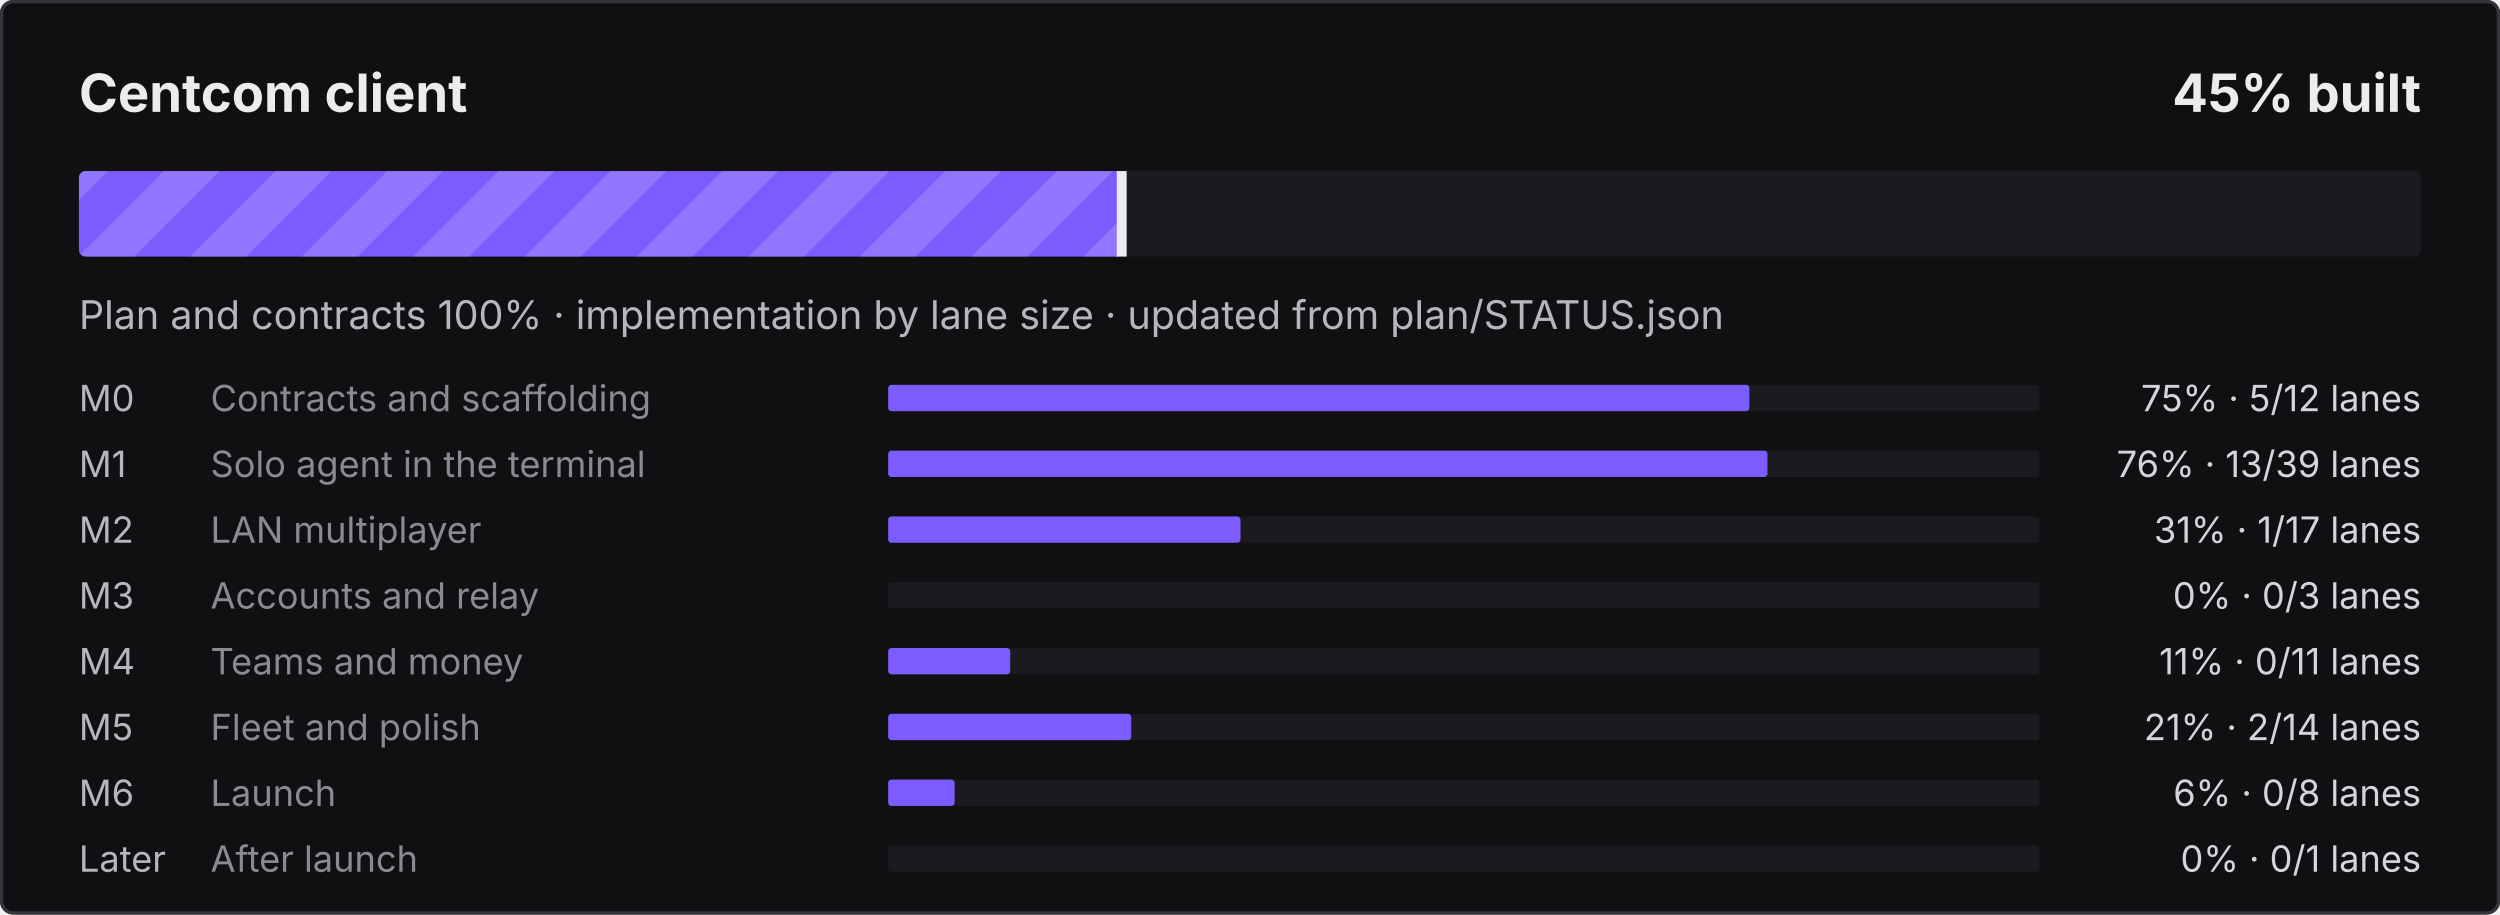
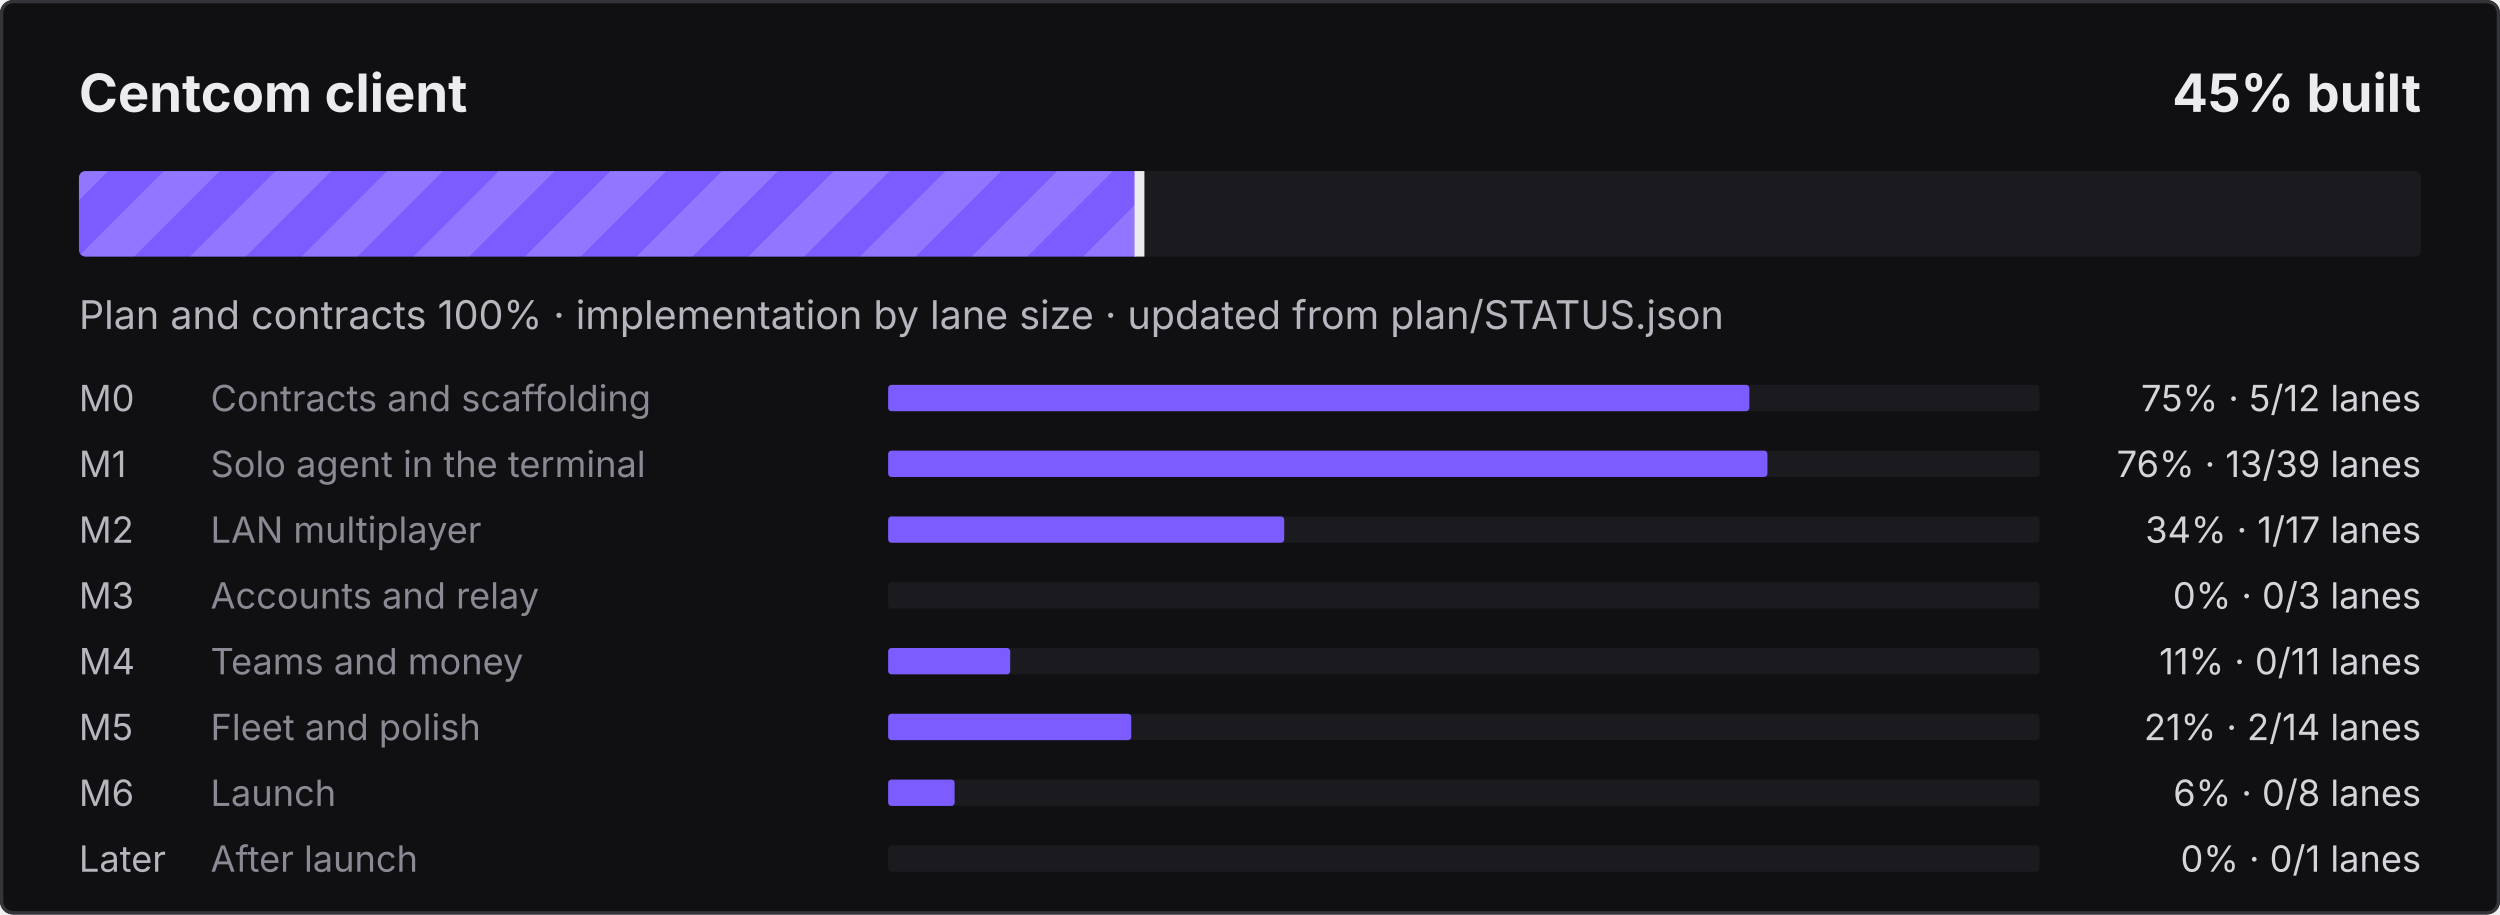
<svg xmlns="http://www.w3.org/2000/svg" width="760" height="278" viewBox="0 0 760 278" role="img" aria-label="Centcom client: 45% built">
  <defs>
    <pattern id="s" width="24" height="24" patternUnits="userSpaceOnUse" patternTransform="rotate(45)">
      <rect width="12" height="24" fill="#fff" fill-opacity=".16" />
    </pattern>
    <clipPath id="c">
      <rect x="24" y="52" width="712" height="26" rx="2" />
    </clipPath>
  </defs>
  <style>@keyframes mv{to{transform:translateX(24px)}}
.st{animation:mv .9s linear infinite}text{font-family:ui-sans-serif,system-ui,-apple-system,"Segoe UI",sans-serif}
@media (prefers-reduced-motion:reduce){.st{animation:none}}</style>
  <rect width="760" height="278" rx="4" fill="#101012" />
  <rect x=".5" y=".5" width="759" height="277" rx="3.5" fill="none" stroke="#34343B" />
  <text x="24" y="34" fill="#ECECEF" font-size="16" font-weight="700">Centcom client</text>
  <text x="736" y="34" fill="#ECECEF" font-size="16" font-weight="700" text-anchor="end">45% built</text>
  <rect x="24" y="52" width="712" height="26" rx="2" fill="#1B1B1F" />
  <clipPath id="cf">
-     <rect x="24" y="52" width="317.5" height="26" rx="2" />
+     <rect x="24" y="52" width="322.9" height="26" rx="2" />
  </clipPath>
  <g clip-path="url(#cf)">
-     <rect x="24" y="52" width="317.5" height="26" fill="#7C5CFF" />
-     <rect x="0" y="52" width="365.5" height="26" fill="url(#s)" class="st" />
+     <rect x="24" y="52" width="322.9" height="26" fill="#7C5CFF" />
+     <rect x="0" y="52" width="370.9" height="26" fill="url(#s)" class="st" />
  </g>
-   <rect x="339.5" y="52" width="3" height="26" fill="#ECECEF" />
+   <rect x="344.9" y="52" width="3" height="26" fill="#ECECEF" />
  <text x="24" y="100" fill="#B6B6BE" font-size="12">Plan and contracts 100% · implementation by lane size · updated from plan/STATUS.json</text>
  <text x="24" y="125" fill="#B6B6BE" font-size="11">M0</text>
  <text x="64" y="125" fill="#8A8A94" font-size="11">Contracts and scaffolding</text>
  <rect x="270" y="117" width="350" height="8" rx="1" fill="#1B1B1F" />
  <rect x="270" y="117" width="261.8" height="8" rx="1" fill="#7C5CFF" />
  <text x="736" y="125" fill="#D4D4DA" font-size="11" text-anchor="end">75% · 5/12 lanes</text>
  <text x="24" y="145" fill="#B6B6BE" font-size="11">M1</text>
  <text x="64" y="145" fill="#8A8A94" font-size="11">Solo agent in the terminal</text>
  <rect x="270" y="137" width="350" height="8" rx="1" fill="#1B1B1F" />
  <rect x="270" y="137" width="267.3" height="8" rx="1" fill="#7C5CFF" />
  <text x="736" y="145" fill="#D4D4DA" font-size="11" text-anchor="end">76% · 13/39 lanes</text>
  <text x="24" y="165" fill="#B6B6BE" font-size="11">M2</text>
  <text x="64" y="165" fill="#8A8A94" font-size="11">LAN multiplayer</text>
  <rect x="270" y="157" width="350" height="8" rx="1" fill="#1B1B1F" />
-   <rect x="270" y="157" width="107.1" height="8" rx="1" fill="#7C5CFF" />
-   <text x="736" y="165" fill="#D4D4DA" font-size="11" text-anchor="end">31% · 1/17 lanes</text>
+   <rect x="270" y="157" width="120.4" height="8" rx="1" fill="#7C5CFF" />
+   <text x="736" y="165" fill="#D4D4DA" font-size="11" text-anchor="end">34% · 1/17 lanes</text>
  <text x="24" y="185" fill="#B6B6BE" font-size="11">M3</text>
  <text x="64" y="185" fill="#8A8A94" font-size="11">Accounts and relay</text>
  <rect x="270" y="177" width="350" height="8" rx="1" fill="#1B1B1F" />
  <text x="736" y="185" fill="#D4D4DA" font-size="11" text-anchor="end">0% · 0/3 lanes</text>
  <text x="24" y="205" fill="#B6B6BE" font-size="11">M4</text>
  <text x="64" y="205" fill="#8A8A94" font-size="11">Teams and money</text>
  <rect x="270" y="197" width="350" height="8" rx="1" fill="#1B1B1F" />
  <rect x="270" y="197" width="37.1" height="8" rx="1" fill="#7C5CFF" />
  <text x="736" y="205" fill="#D4D4DA" font-size="11" text-anchor="end">11% · 0/11 lanes</text>
  <text x="24" y="225" fill="#B6B6BE" font-size="11">M5</text>
  <text x="64" y="225" fill="#8A8A94" font-size="11">Fleet and polish</text>
  <rect x="270" y="217" width="350" height="8" rx="1" fill="#1B1B1F" />
  <rect x="270" y="217" width="73.9" height="8" rx="1" fill="#7C5CFF" />
  <text x="736" y="225" fill="#D4D4DA" font-size="11" text-anchor="end">21% · 2/14 lanes</text>
  <text x="24" y="245" fill="#B6B6BE" font-size="11">M6</text>
  <text x="64" y="245" fill="#8A8A94" font-size="11">Launch</text>
  <rect x="270" y="237" width="350" height="8" rx="1" fill="#1B1B1F" />
  <rect x="270" y="237" width="20.2" height="8" rx="1" fill="#7C5CFF" />
  <text x="736" y="245" fill="#D4D4DA" font-size="11" text-anchor="end">6% · 0/8 lanes</text>
  <text x="24" y="265" fill="#B6B6BE" font-size="11">Later</text>
  <text x="64" y="265" fill="#8A8A94" font-size="11">After launch</text>
  <rect x="270" y="257" width="350" height="8" rx="1" fill="#1B1B1F" />
  <text x="736" y="265" fill="#D4D4DA" font-size="11" text-anchor="end">0% · 0/1 lanes</text>
</svg>
